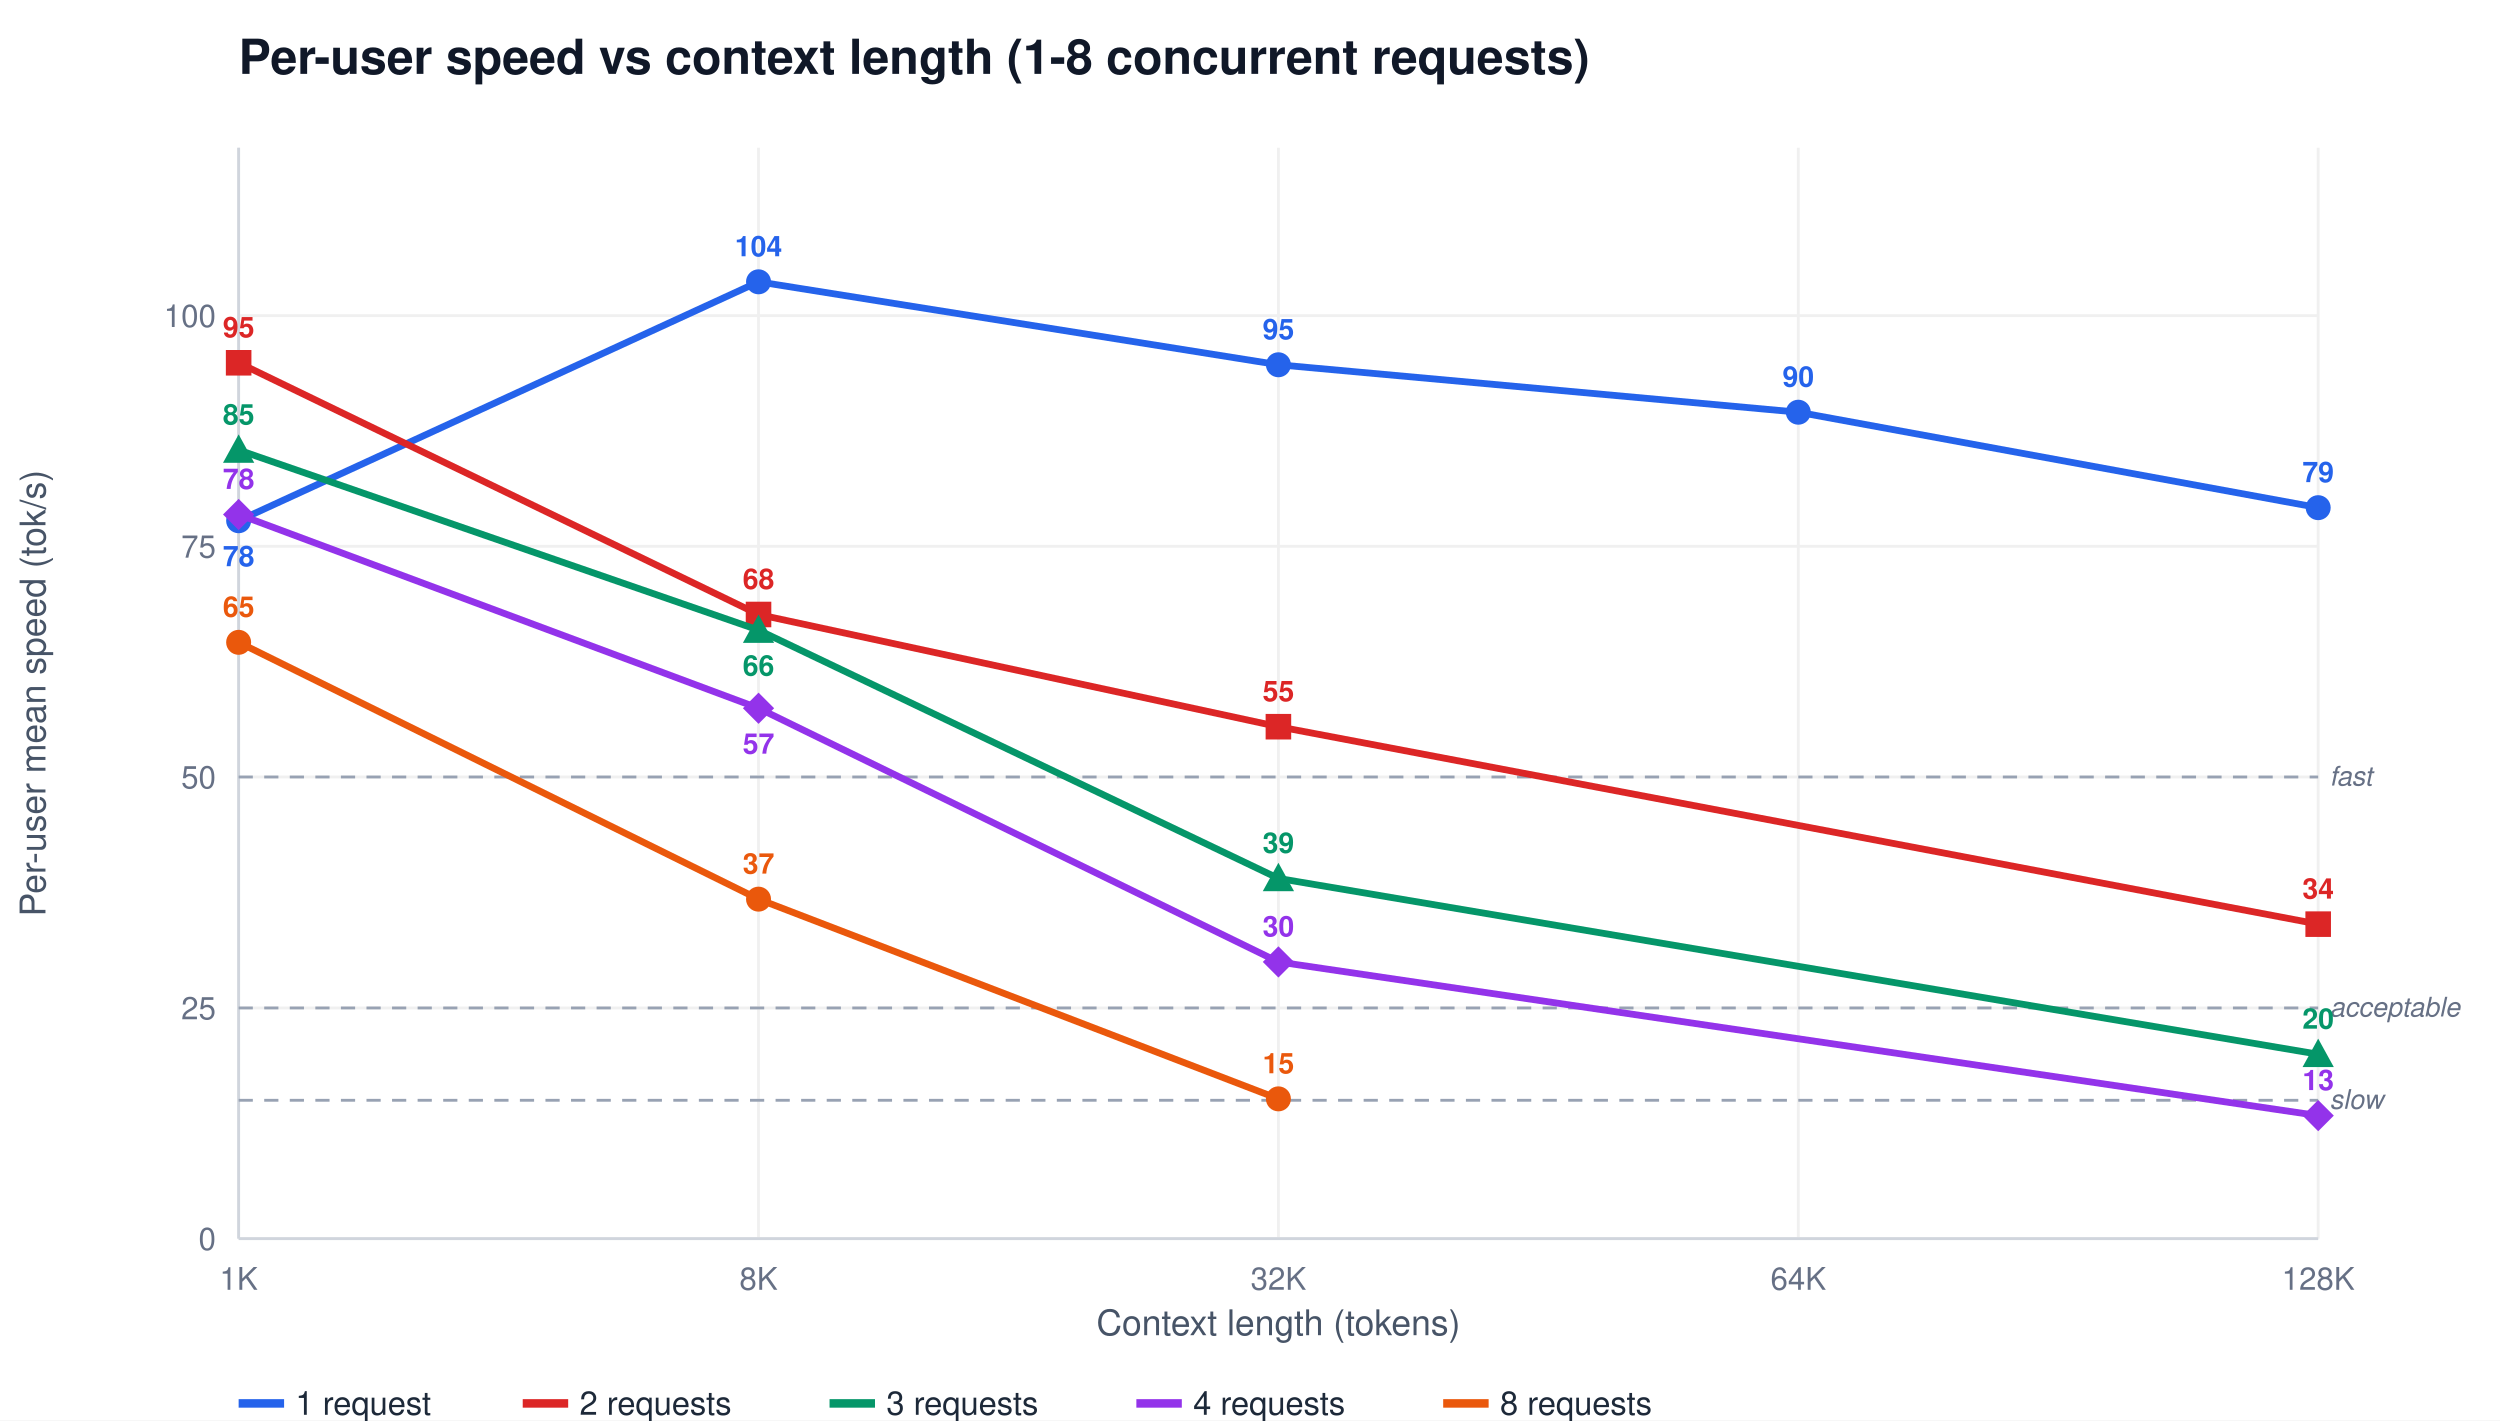
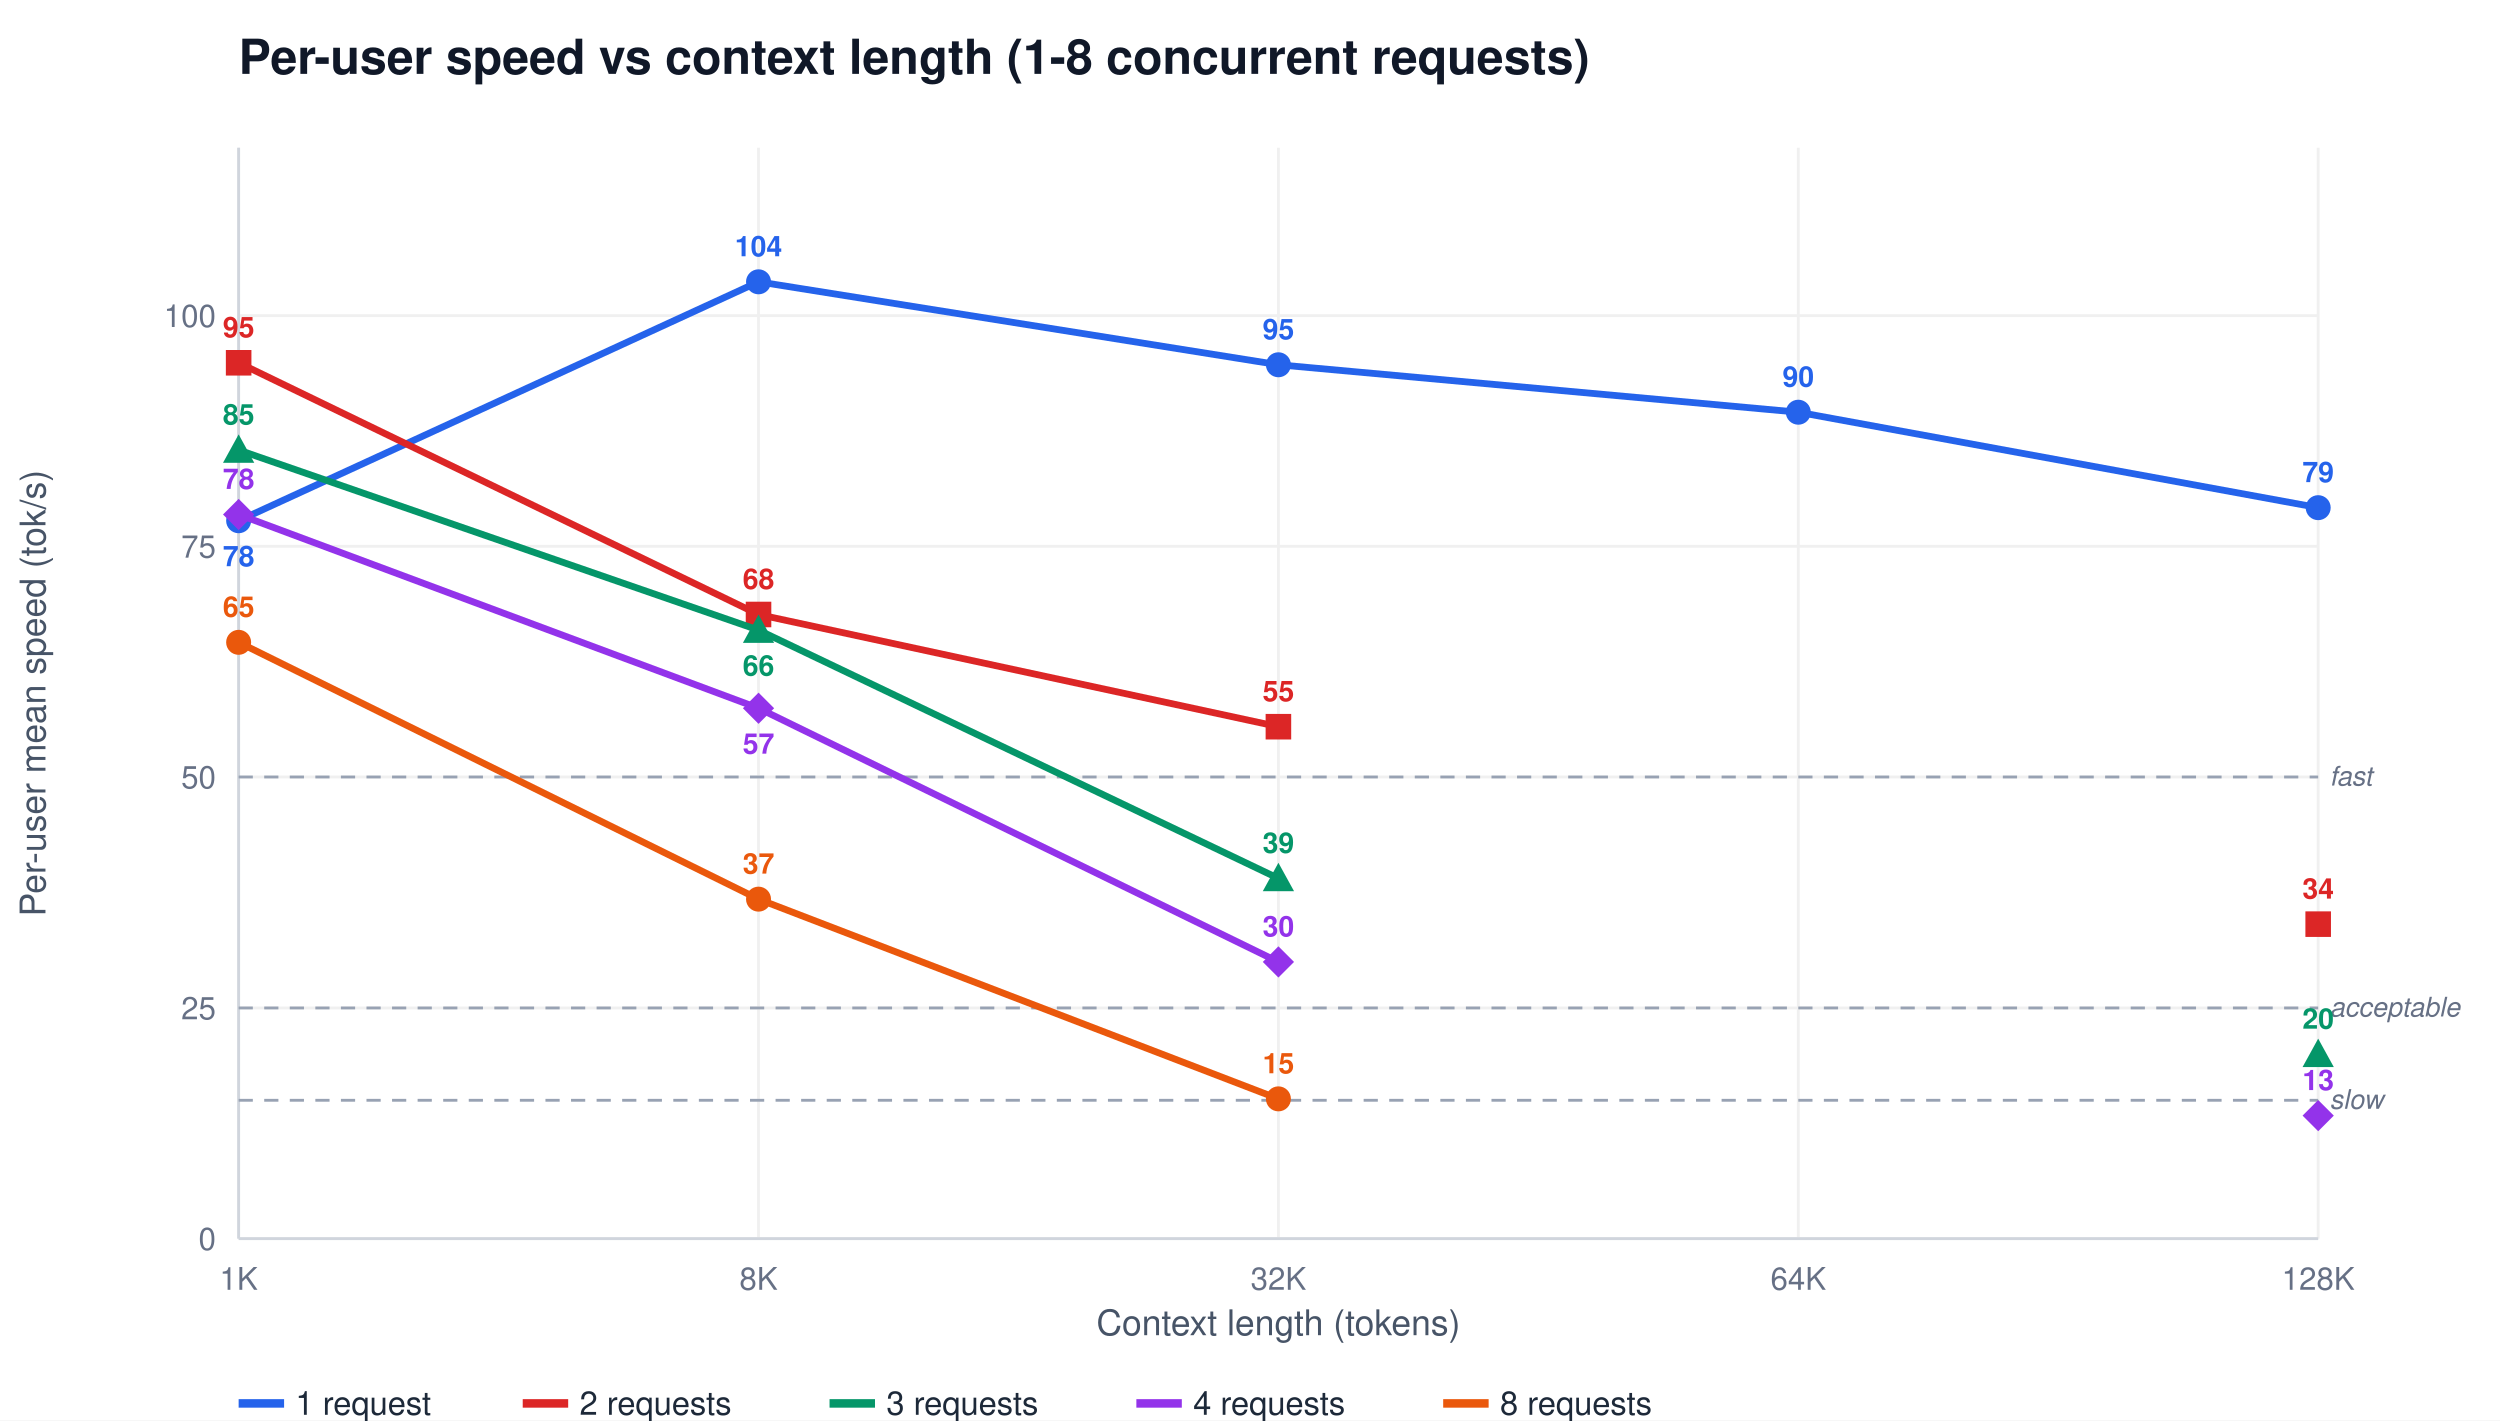
<svg xmlns="http://www.w3.org/2000/svg" width="880" height="500" viewBox="0 0 880 500" font-family="Segoe UI, Helvetica, Arial, sans-serif">
  <rect width="880" height="500" fill="#ffffff" />
  <text x="84" y="26" font-size="17" font-weight="600" fill="#101828">Per-user speed vs context length (1-8 concurrent requests)</text>
  <line x1="84" y1="436.0" x2="816" y2="436.0" stroke="#f0f0f0" stroke-width="1" />
  <text x="76" y="440.0" font-size="11" fill="#667085" text-anchor="end">0</text>
  <line x1="84" y1="354.8" x2="816" y2="354.8" stroke="#f0f0f0" stroke-width="1" />
  <text x="76" y="358.8" font-size="11" fill="#667085" text-anchor="end">25</text>
  <line x1="84" y1="273.5" x2="816" y2="273.5" stroke="#f0f0f0" stroke-width="1" />
  <text x="76" y="277.5" font-size="11" fill="#667085" text-anchor="end">50</text>
  <line x1="84" y1="192.3" x2="816" y2="192.3" stroke="#f0f0f0" stroke-width="1" />
  <text x="76" y="196.3" font-size="11" fill="#667085" text-anchor="end">75</text>
  <line x1="84" y1="111.1" x2="816" y2="111.1" stroke="#f0f0f0" stroke-width="1" />
  <text x="76" y="115.1" font-size="11" fill="#667085" text-anchor="end">100</text>
  <line x1="84.0" y1="52" x2="84.0" y2="436" stroke="#f0f0f0" stroke-width="1" />
  <text x="84.0" y="454" font-size="11" fill="#667085" text-anchor="middle">1K</text>
  <line x1="267.0" y1="52" x2="267.0" y2="436" stroke="#f0f0f0" stroke-width="1" />
  <text x="267.0" y="454" font-size="11" fill="#667085" text-anchor="middle">8K</text>
  <line x1="450.0" y1="52" x2="450.0" y2="436" stroke="#f0f0f0" stroke-width="1" />
  <text x="450.0" y="454" font-size="11" fill="#667085" text-anchor="middle">32K</text>
  <line x1="633.0" y1="52" x2="633.0" y2="436" stroke="#f0f0f0" stroke-width="1" />
  <text x="633.0" y="454" font-size="11" fill="#667085" text-anchor="middle">64K</text>
  <line x1="816.0" y1="52" x2="816.0" y2="436" stroke="#f0f0f0" stroke-width="1" />
  <text x="816.0" y="454" font-size="11" fill="#667085" text-anchor="middle">128K</text>
  <line x1="84" y1="436" x2="816" y2="436" stroke="#d0d5dd" stroke-width="1" />
  <line x1="84" y1="52" x2="84" y2="436" stroke="#d0d5dd" stroke-width="1" />
  <line x1="84" y1="387.3" x2="816" y2="387.3" stroke="#98a2b3" stroke-width="1" stroke-dasharray="5 4" />
  <text x="820" y="390.3" font-size="9.5" fill="#667085" font-style="italic">slow</text>
  <line x1="84" y1="354.8" x2="816" y2="354.8" stroke="#98a2b3" stroke-width="1" stroke-dasharray="5 4" />
  <text x="820" y="357.8" font-size="9.5" fill="#667085" font-style="italic">acceptable</text>
  <line x1="84" y1="273.5" x2="816" y2="273.5" stroke="#98a2b3" stroke-width="1" stroke-dasharray="5 4" />
  <text x="820" y="276.5" font-size="9.5" fill="#667085" font-style="italic">fast</text>
  <polyline points="84.0,183.3 267.0,99.2 450.0,128.4 633.0,145.1 816.0,178.7" fill="none" stroke="#2563eb" stroke-width="2.4" />
  <circle cx="84.0" cy="183.3" r="4.4" fill="#2563eb" />
  <circle cx="267.0" cy="99.2" r="4.4" fill="#2563eb" />
  <circle cx="450.0" cy="128.4" r="4.4" fill="#2563eb" />
  <circle cx="633.0" cy="145.1" r="4.4" fill="#2563eb" />
  <circle cx="816.0" cy="178.7" r="4.4" fill="#2563eb" />
-   <polyline points="84.0,127.7 267.0,216.3 450.0,255.8 816.0,325.3" fill="none" stroke="#dc2626" stroke-width="2.4" />
+   <polyline points="84.0,127.7 267.0,216.3 450.0,255.8" fill="none" stroke="#dc2626" stroke-width="2.4" />
  <rect x="79.5" y="123.2" width="9" height="9" fill="#dc2626" />
  <rect x="262.5" y="211.8" width="9" height="9" fill="#dc2626" />
  <rect x="445.5" y="251.3" width="9" height="9" fill="#dc2626" />
  <rect x="811.5" y="320.8" width="9" height="9" fill="#dc2626" />
-   <polyline points="84.0,158.4 267.0,221.8 450.0,309.2 816.0,371.1" fill="none" stroke="#059669" stroke-width="2.4" />
+   <polyline points="84.0,158.4 267.0,221.8 450.0,309.2" fill="none" stroke="#059669" stroke-width="2.4" />
  <polygon points="84.0,152.9 78.5,162.9 89.5,162.9" fill="#059669" />
  <polygon points="267.0,216.3 261.5,226.3 272.5,226.3" fill="#059669" />
  <polygon points="450.0,303.7 444.5,313.7 455.5,313.7" fill="#059669" />
  <polygon points="816.0,365.6 810.5,375.6 821.5,375.6" fill="#059669" />
-   <polyline points="84.0,181.1 267.0,249.3 450.0,338.6 816.0,392.7" fill="none" stroke="#9333ea" stroke-width="2.4" />
+   <polyline points="84.0,181.1 267.0,249.3 450.0,338.6" fill="none" stroke="#9333ea" stroke-width="2.4" />
  <polygon points="84.0,175.6 89.5,181.1 84.0,186.6 78.5,181.1" fill="#9333ea" />
  <polygon points="267.0,243.8 272.5,249.3 267.0,254.8 261.5,249.3" fill="#9333ea" />
  <polygon points="450.0,333.1 455.5,338.6 450.0,344.1 444.5,338.6" fill="#9333ea" />
  <polygon points="816.0,387.2 821.5,392.7 816.0,398.2 810.5,392.7" fill="#9333ea" />
  <polyline points="84.0,226.1 267.0,316.5 450.0,386.8" fill="none" stroke="#ea580c" stroke-width="2.4" />
  <circle cx="84.0" cy="226.1" r="4.4" fill="#ea580c" />
  <circle cx="267.0" cy="316.5" r="4.4" fill="#ea580c" />
  <circle cx="450.0" cy="386.8" r="4.4" fill="#ea580c" />
  <text x="84.0" y="118.7" font-size="10" fill="#dc2626" text-anchor="middle" font-weight="600">95</text>
  <text x="84.0" y="149.4" font-size="10" fill="#059669" text-anchor="middle" font-weight="600">85</text>
  <text x="84.0" y="172.1" font-size="10" fill="#9333ea" text-anchor="middle" font-weight="600">78</text>
  <text x="84.0" y="199.3" font-size="10" fill="#2563eb" text-anchor="middle" font-weight="600">78</text>
  <text x="84.0" y="217.1" font-size="10" fill="#ea580c" text-anchor="middle" font-weight="600">65</text>
  <text x="267.0" y="90.2" font-size="10" fill="#2563eb" text-anchor="middle" font-weight="600">104</text>
  <text x="267.0" y="207.3" font-size="10" fill="#dc2626" text-anchor="middle" font-weight="600">68</text>
  <text x="267.0" y="237.8" font-size="10" fill="#059669" text-anchor="middle" font-weight="600">66</text>
  <text x="267.0" y="265.3" font-size="10" fill="#9333ea" text-anchor="middle" font-weight="600">57</text>
  <text x="267.0" y="307.5" font-size="10" fill="#ea580c" text-anchor="middle" font-weight="600">37</text>
  <text x="450.0" y="119.4" font-size="10" fill="#2563eb" text-anchor="middle" font-weight="600">95</text>
  <text x="450.0" y="246.8" font-size="10" fill="#dc2626" text-anchor="middle" font-weight="600">55</text>
  <text x="450.0" y="300.2" font-size="10" fill="#059669" text-anchor="middle" font-weight="600">39</text>
  <text x="450.0" y="329.6" font-size="10" fill="#9333ea" text-anchor="middle" font-weight="600">30</text>
  <text x="450.0" y="377.8" font-size="10" fill="#ea580c" text-anchor="middle" font-weight="600">15</text>
  <text x="633.0" y="136.1" font-size="10" fill="#2563eb" text-anchor="middle" font-weight="600">90</text>
  <text x="816.0" y="169.7" font-size="10" fill="#2563eb" text-anchor="middle" font-weight="600">79</text>
  <text x="816.0" y="316.3" font-size="10" fill="#dc2626" text-anchor="middle" font-weight="600">34</text>
  <text x="816.0" y="362.1" font-size="10" fill="#059669" text-anchor="middle" font-weight="600">20</text>
  <text x="816.0" y="383.7" font-size="10" fill="#9333ea" text-anchor="middle" font-weight="600">13</text>
  <line x1="84" y1="494" x2="100" y2="494" stroke="#2563eb" stroke-width="3" />
  <text x="104" y="498" font-size="11.5" fill="#1d2939">1 request</text>
  <line x1="184" y1="494" x2="200" y2="494" stroke="#dc2626" stroke-width="3" />
  <text x="204" y="498" font-size="11.5" fill="#1d2939">2 requests</text>
  <line x1="292" y1="494" x2="308" y2="494" stroke="#059669" stroke-width="3" />
  <text x="312" y="498" font-size="11.5" fill="#1d2939">3 requests</text>
  <line x1="400" y1="494" x2="416" y2="494" stroke="#9333ea" stroke-width="3" />
  <text x="420" y="498" font-size="11.5" fill="#1d2939">4 requests</text>
  <line x1="508" y1="494" x2="524" y2="494" stroke="#ea580c" stroke-width="3" />
  <text x="528" y="498" font-size="11.5" fill="#1d2939">8 requests</text>
  <text x="450" y="470" font-size="12.5" fill="#475467" text-anchor="middle">Context length (tokens)</text>
  <text x="16" y="244" font-size="12.5" fill="#475467" text-anchor="middle" transform="rotate(-90 16 244)">Per-user mean speed (tok/s)</text>
</svg>
